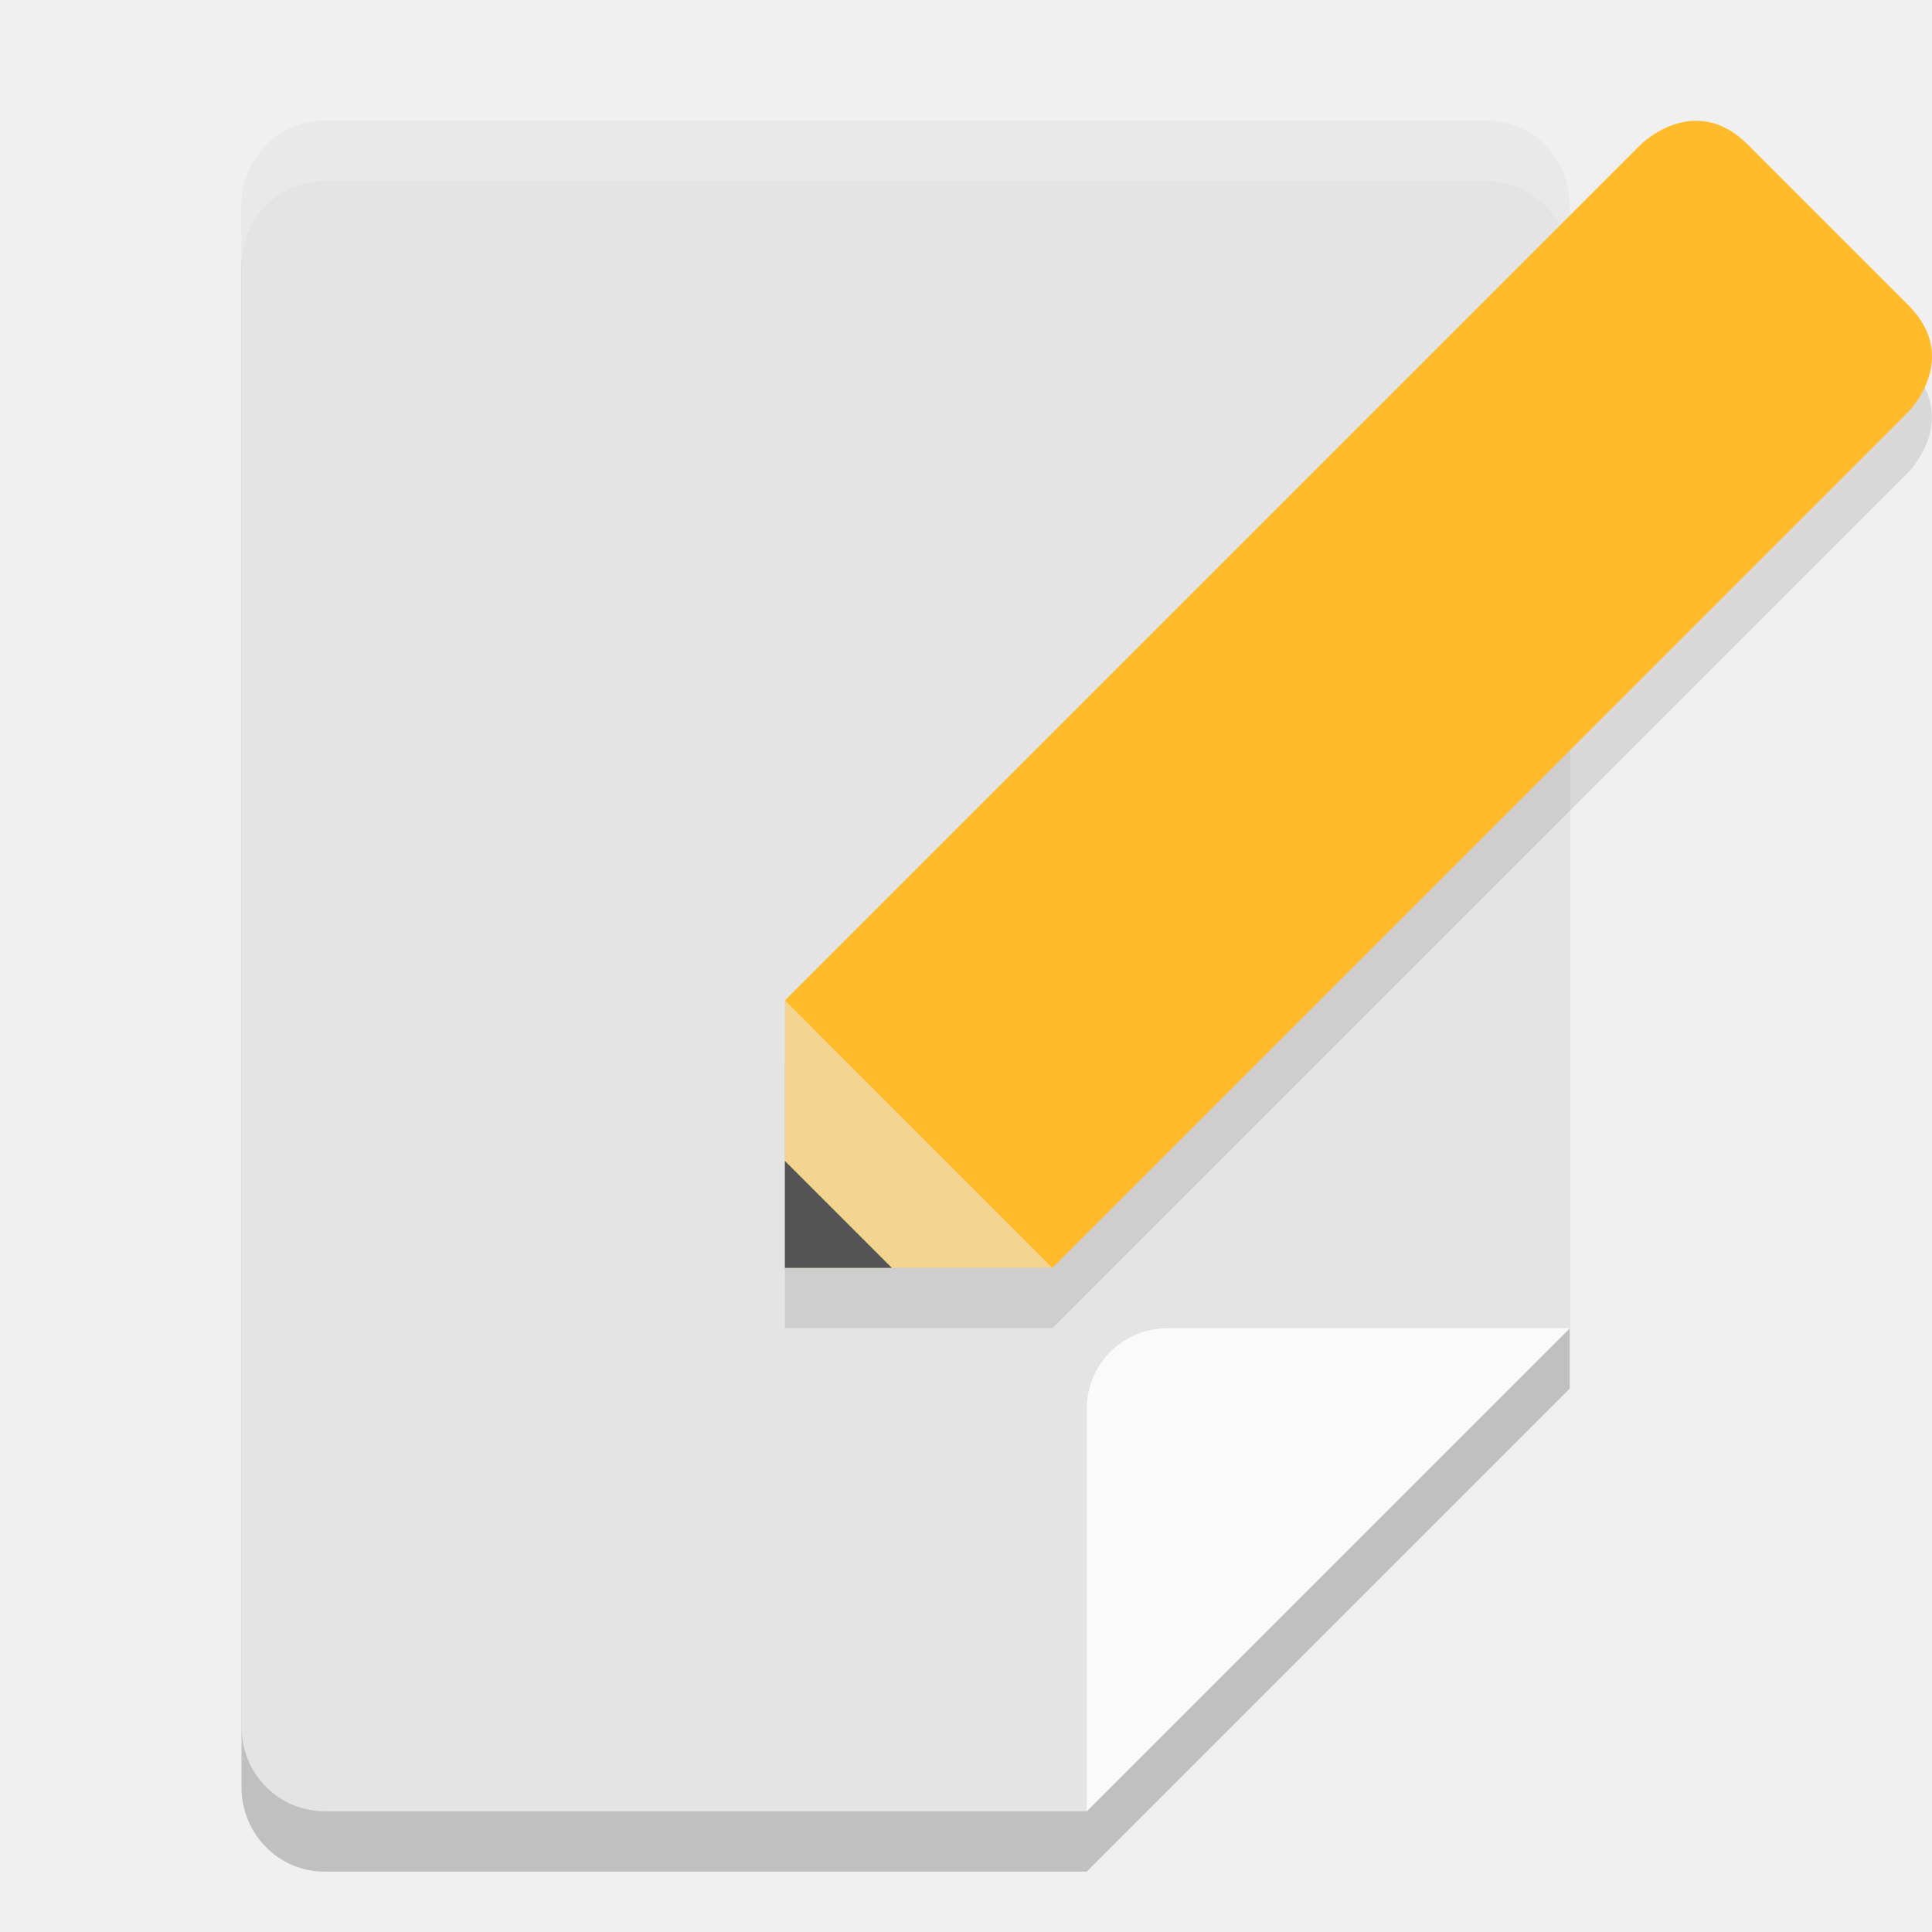
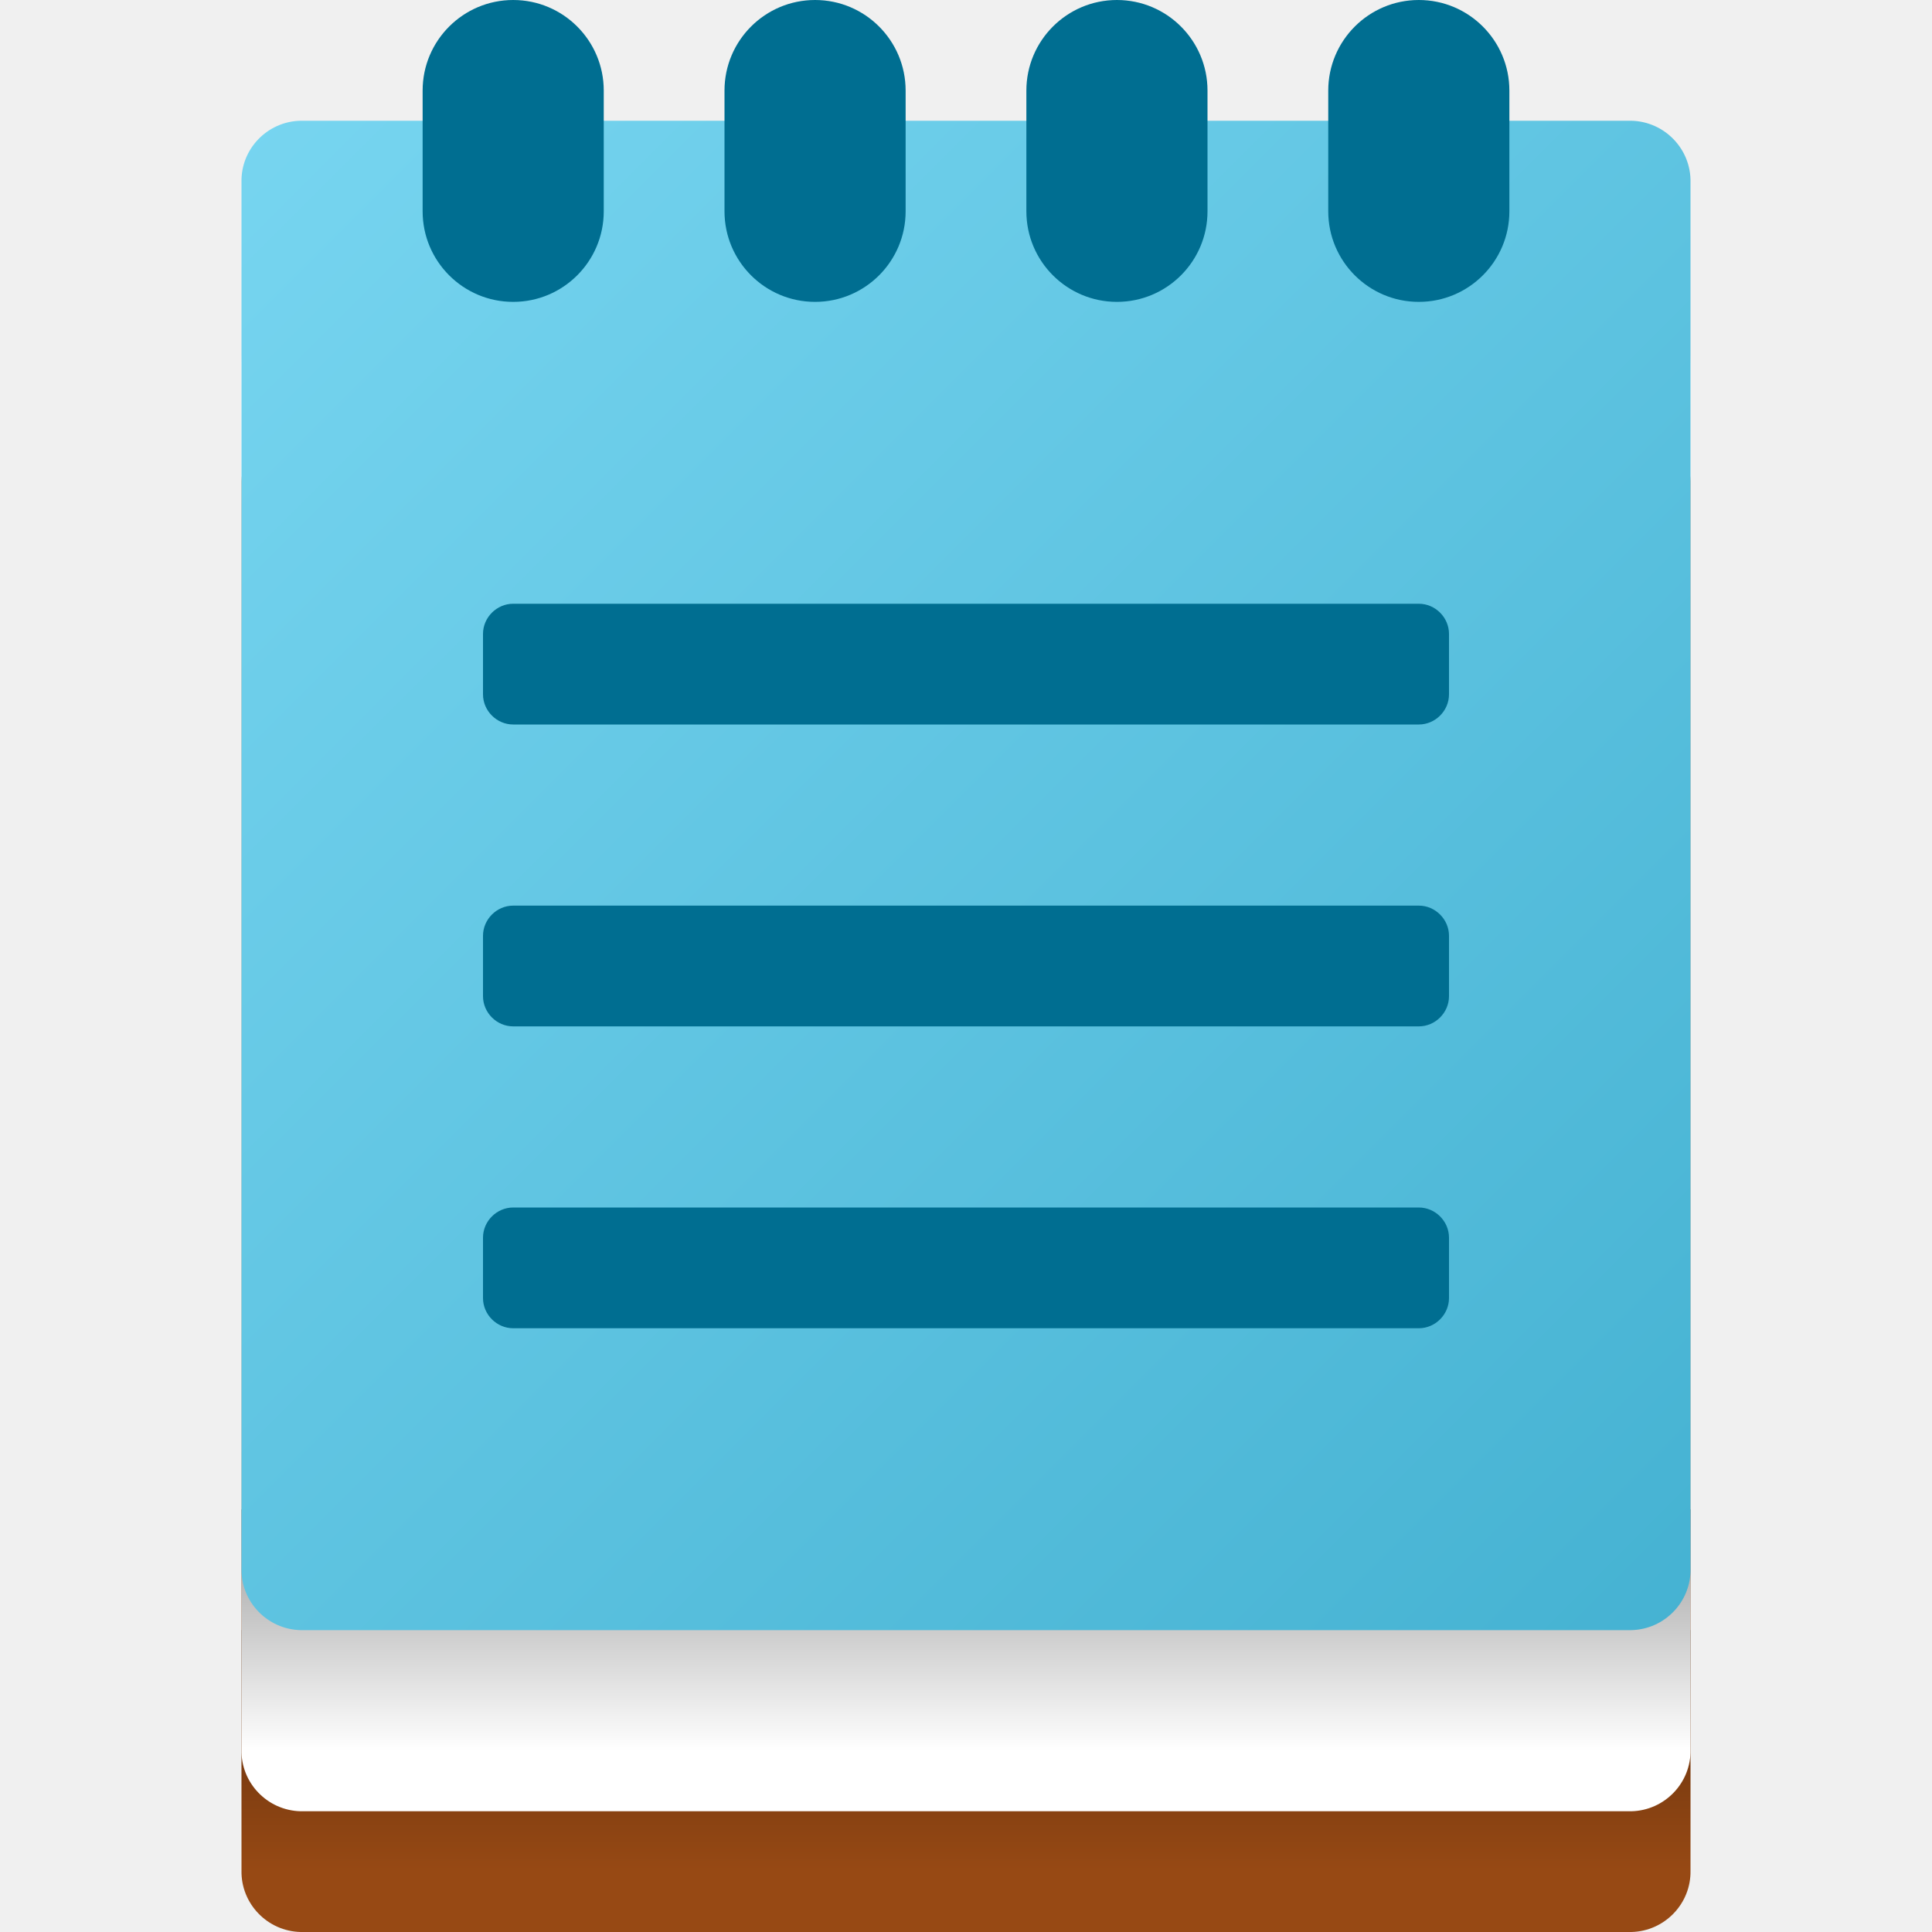
- <svg xmlns="http://www.w3.org/2000/svg" width="32" height="32" version="1">
-   <path style="opacity:0.2" d="M 5.375,31 C 4.613,31 4,30.376 4,29.6 V 4.4 C 4,3.624 4.613,3 5.375,3 H 24.625 C 25.387,3 26,3.624 26,4.4 V 23 L 18,31 Z" />
-   <path style="fill:#e4e4e4" d="M 5.375,30 C 4.613,30 4,29.376 4,28.6 V 3.4 C 4,2.624 4.613,2 5.375,2 H 24.625 C 25.387,2 26,2.624 26,3.4 V 22 L 18,30 Z" />
-   <path style="opacity:0.2;fill:#ffffff" d="M 5.375,2 C 4.613,2 4,2.625 4,3.4 V 4.4 C 4,3.625 4.613,3 5.375,3 H 24.625 C 25.387,3 26,3.625 26,4.4 V 3.4 C 26,2.625 25.387,2 24.625,2 Z" />
-   <path style="fill:#fafafa" d="M 18,30 V 23.333 C 18,22.597 18.597,22 19.333,22 H 26 Z" />
-   <path style="opacity:0.1" d="M 28,3 C 27.522,3.048 27.176,3.395 27.176,3.395 L 13,17.57 V 22 H 17.43 L 31.605,7.825 C 31.605,7.825 32.491,6.939 31.605,6.053 L 28.947,3.395 C 28.615,3.063 28.284,2.979 28,3 Z" />
-   <path style="fill:#f3d491" d="M 13,21 V 16.57 L 17.43,21 Z" />
-   <path style="fill:#545454" d="M 13,21 V 19.228 L 14.772,21 Z" />
-   <path style="fill:#ffbb29" d="M 27.176,2.394 13,16.57 17.43,21 31.606,6.824 C 31.606,6.824 32.492,5.938 31.606,5.052 L 28.948,2.394 C 28.062,1.508 27.176,2.394 27.176,2.394 Z" />
+ <svg xmlns="http://www.w3.org/2000/svg" width="32px" height="32px" viewBox="0 0 32 32" version="1.1">
+   <defs>
+     <linearGradient id="linear0" gradientUnits="userSpaceOnUse" x1="16" y1="27" x2="16" y2="31">
+       <stop offset="0" style="stop-color:rgb(0%,0%,0%);stop-opacity:0.4;" />
+       <stop offset="1" style="stop-color:rgb(0%,0%,0%);stop-opacity:0;" />
+     </linearGradient>
+     <linearGradient id="linear1" gradientUnits="userSpaceOnUse" x1="16" y1="25" x2="16" y2="29">
+       <stop offset="0" style="stop-color:rgb(0%,0%,0%);stop-opacity:0.4;" />
+       <stop offset="1" style="stop-color:rgb(0%,0%,0%);stop-opacity:0;" />
+     </linearGradient>
+     <linearGradient id="linear2" gradientUnits="userSpaceOnUse" x1="13.45" y1="103.538" x2="20.64" y2="96.348" gradientTransform="matrix(3.4079,0,0,-3.4079,-42.0877,355.0933)">
+       <stop offset="0" style="stop-color:rgb(46.667%,83.529%,94.118%);stop-opacity:1;" />
+       <stop offset="1" style="stop-color:rgb(27.059%,69.804%,82.353%);stop-opacity:1;" />
+     </linearGradient>
+   </defs>
+   <g id="surface1">
+     <path style=" stroke:none;fill-rule:nonzero;fill:rgb(59.216%,28.627%,7.843%);fill-opacity:1;" d="M 4.98 7 L 27.02 7 C 27.57 7.012 28.012 7.469 28 8.02 L 28 30.98 C 28.012 31.531 27.57 31.988 27.02 32 L 4.98 32 C 4.43 31.988 3.988 31.531 4 30.98 L 4 8.02 C 3.988 7.469 4.43 7.012 4.98 7 Z M 4.98 7 " />
+     <path style=" stroke:none;fill-rule:nonzero;fill:url(#linear0);" d="M 4 27 L 28 27 L 28 31 L 4 31 Z M 4 27 " />
+     <path style=" stroke:none;fill-rule:nonzero;fill:rgb(100%,100%,100%);fill-opacity:1;" d="M 4.98 5 L 27.02 5 C 27.57 5.012 28.012 5.469 28 6.02 L 28 28.98 C 28.012 29.531 27.57 29.988 27.02 30 L 4.98 30 C 4.43 29.988 3.988 29.531 4 28.98 L 4 6.02 C 3.988 5.469 4.43 5.012 4.98 5 Z M 4.98 5 " />
+     <path style=" stroke:none;fill-rule:nonzero;fill:url(#linear1);" d="M 4 25 L 28 25 L 28 29 L 4 29 Z M 4 25 " />
+     <path style=" stroke:none;fill-rule:nonzero;fill:url(#linear2);" d="M 4.977 2 L 27.02 2 C 27.57 2.012 28.012 2.469 28 3.02 L 28 25.98 C 28.012 26.531 27.57 26.988 27.02 27 L 4.98 27 C 4.43 26.988 3.988 26.531 4 25.98 L 4 3.016 C 3.988 2.469 4.426 2.012 4.977 2 Z M 4.977 2 " />
+     <path style=" stroke:none;fill-rule:nonzero;fill:rgb(0%,43.137%,56.863%);fill-opacity:1;" d="M 8.5 10 L 23.5 10 C 23.773 10 24 10.227 24 10.5 L 24 11.5 C 24 11.773 23.773 12 23.5 12 L 8.5 12 C 8.227 12 8 11.773 8 11.5 L 8 10.5 C 8 10.227 8.227 10 8.5 10 Z M 8.5 10 " />
+     <path style=" stroke:none;fill-rule:nonzero;fill:rgb(0%,43.137%,56.863%);fill-opacity:1;" d="M 8.5 15 L 23.5 15 C 23.773 15 24 15.227 24 15.5 L 24 16.5 C 24 16.773 23.773 17 23.5 17 L 8.5 17 C 8.227 17 8 16.773 8 16.5 L 8 15.5 C 8 15.227 8.227 15 8.5 15 Z M 8.5 15 " />
+     <path style=" stroke:none;fill-rule:nonzero;fill:rgb(0%,43.137%,56.863%);fill-opacity:1;" d="M 8.5 20 L 23.5 20 C 23.773 20 24 20.227 24 20.5 L 24 21.5 C 24 21.773 23.773 22 23.5 22 L 8.5 22 C 8.227 22 8 21.773 8 21.5 L 8 20.5 C 8 20.227 8.227 20 8.5 20 Z M 8.5 20 " />
+     <path style=" stroke:none;fill-rule:nonzero;fill:rgb(0%,43.137%,56.863%);fill-opacity:1;" d="M 8.5 0 C 9.328 0 10 0.672 10 1.5 L 10 3.5 C 10 4.328 9.328 5 8.5 5 C 7.672 5 7 4.328 7 3.5 L 7 1.5 C 7 0.672 7.672 0 8.5 0 Z M 8.5 0 " />
+     <path style=" stroke:none;fill-rule:nonzero;fill:rgb(0%,43.137%,56.863%);fill-opacity:1;" d="M 13.5 0 C 14.328 0 15 0.672 15 1.5 L 15 3.5 C 15 4.328 14.328 5 13.5 5 C 12.672 5 12 4.328 12 3.5 L 12 1.5 C 12 0.672 12.672 0 13.5 0 Z M 13.5 0 " />
+     <path style=" stroke:none;fill-rule:nonzero;fill:rgb(0%,43.137%,56.863%);fill-opacity:1;" d="M 18.5 0 C 19.328 0 20 0.672 20 1.5 L 20 3.5 C 20 4.328 19.328 5 18.5 5 C 17.672 5 17 4.328 17 3.5 L 17 1.5 C 17 0.672 17.672 0 18.5 0 Z M 18.5 0 " />
+     <path style=" stroke:none;fill-rule:nonzero;fill:rgb(0%,43.137%,56.863%);fill-opacity:1;" d="M 23.5 0 C 24.328 0 25 0.672 25 1.5 L 25 3.5 C 25 4.328 24.328 5 23.5 5 C 22.672 5 22 4.328 22 3.5 L 22 1.5 C 22 0.672 22.672 0 23.5 0 Z M 23.5 0 " />
+   </g>
</svg>
